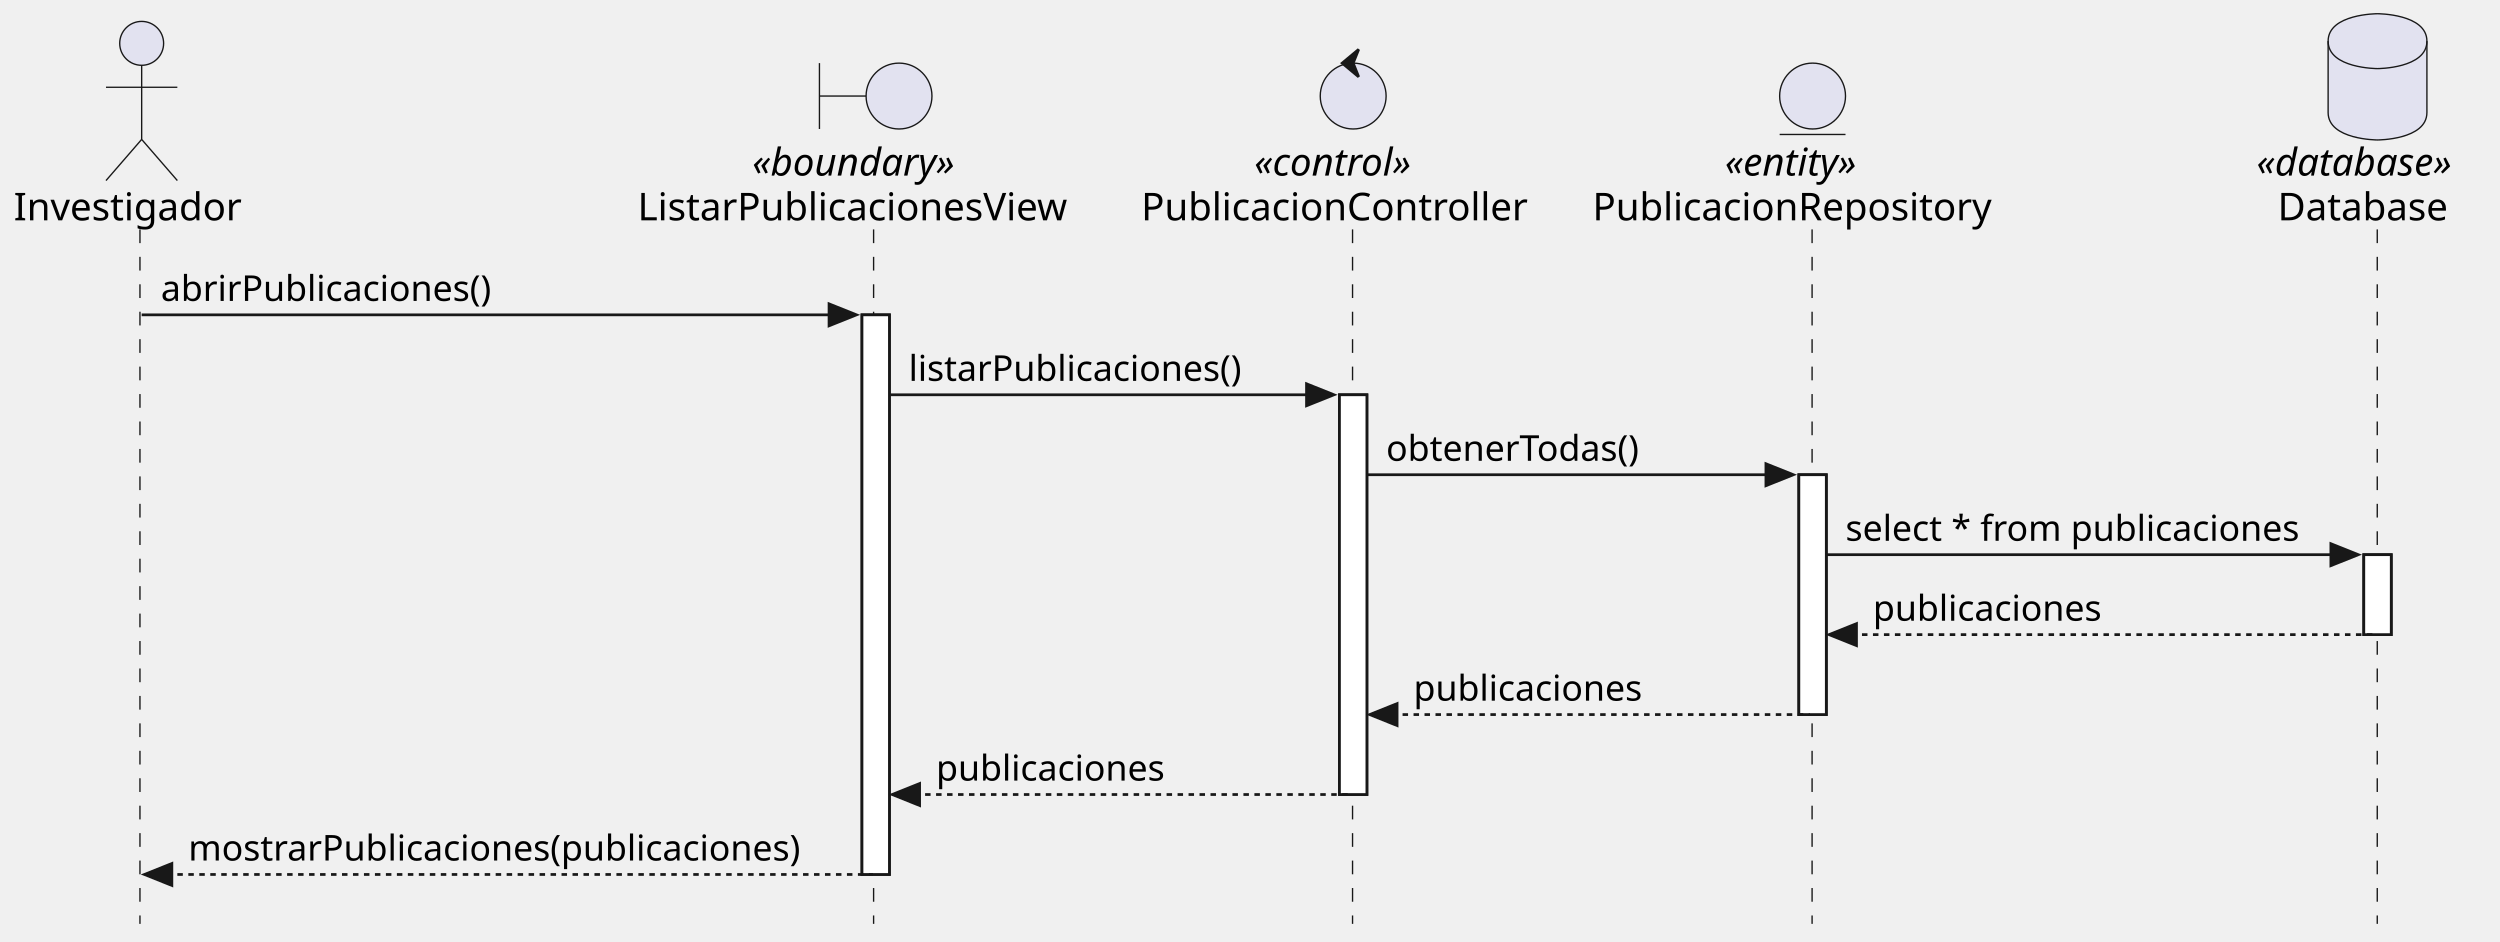
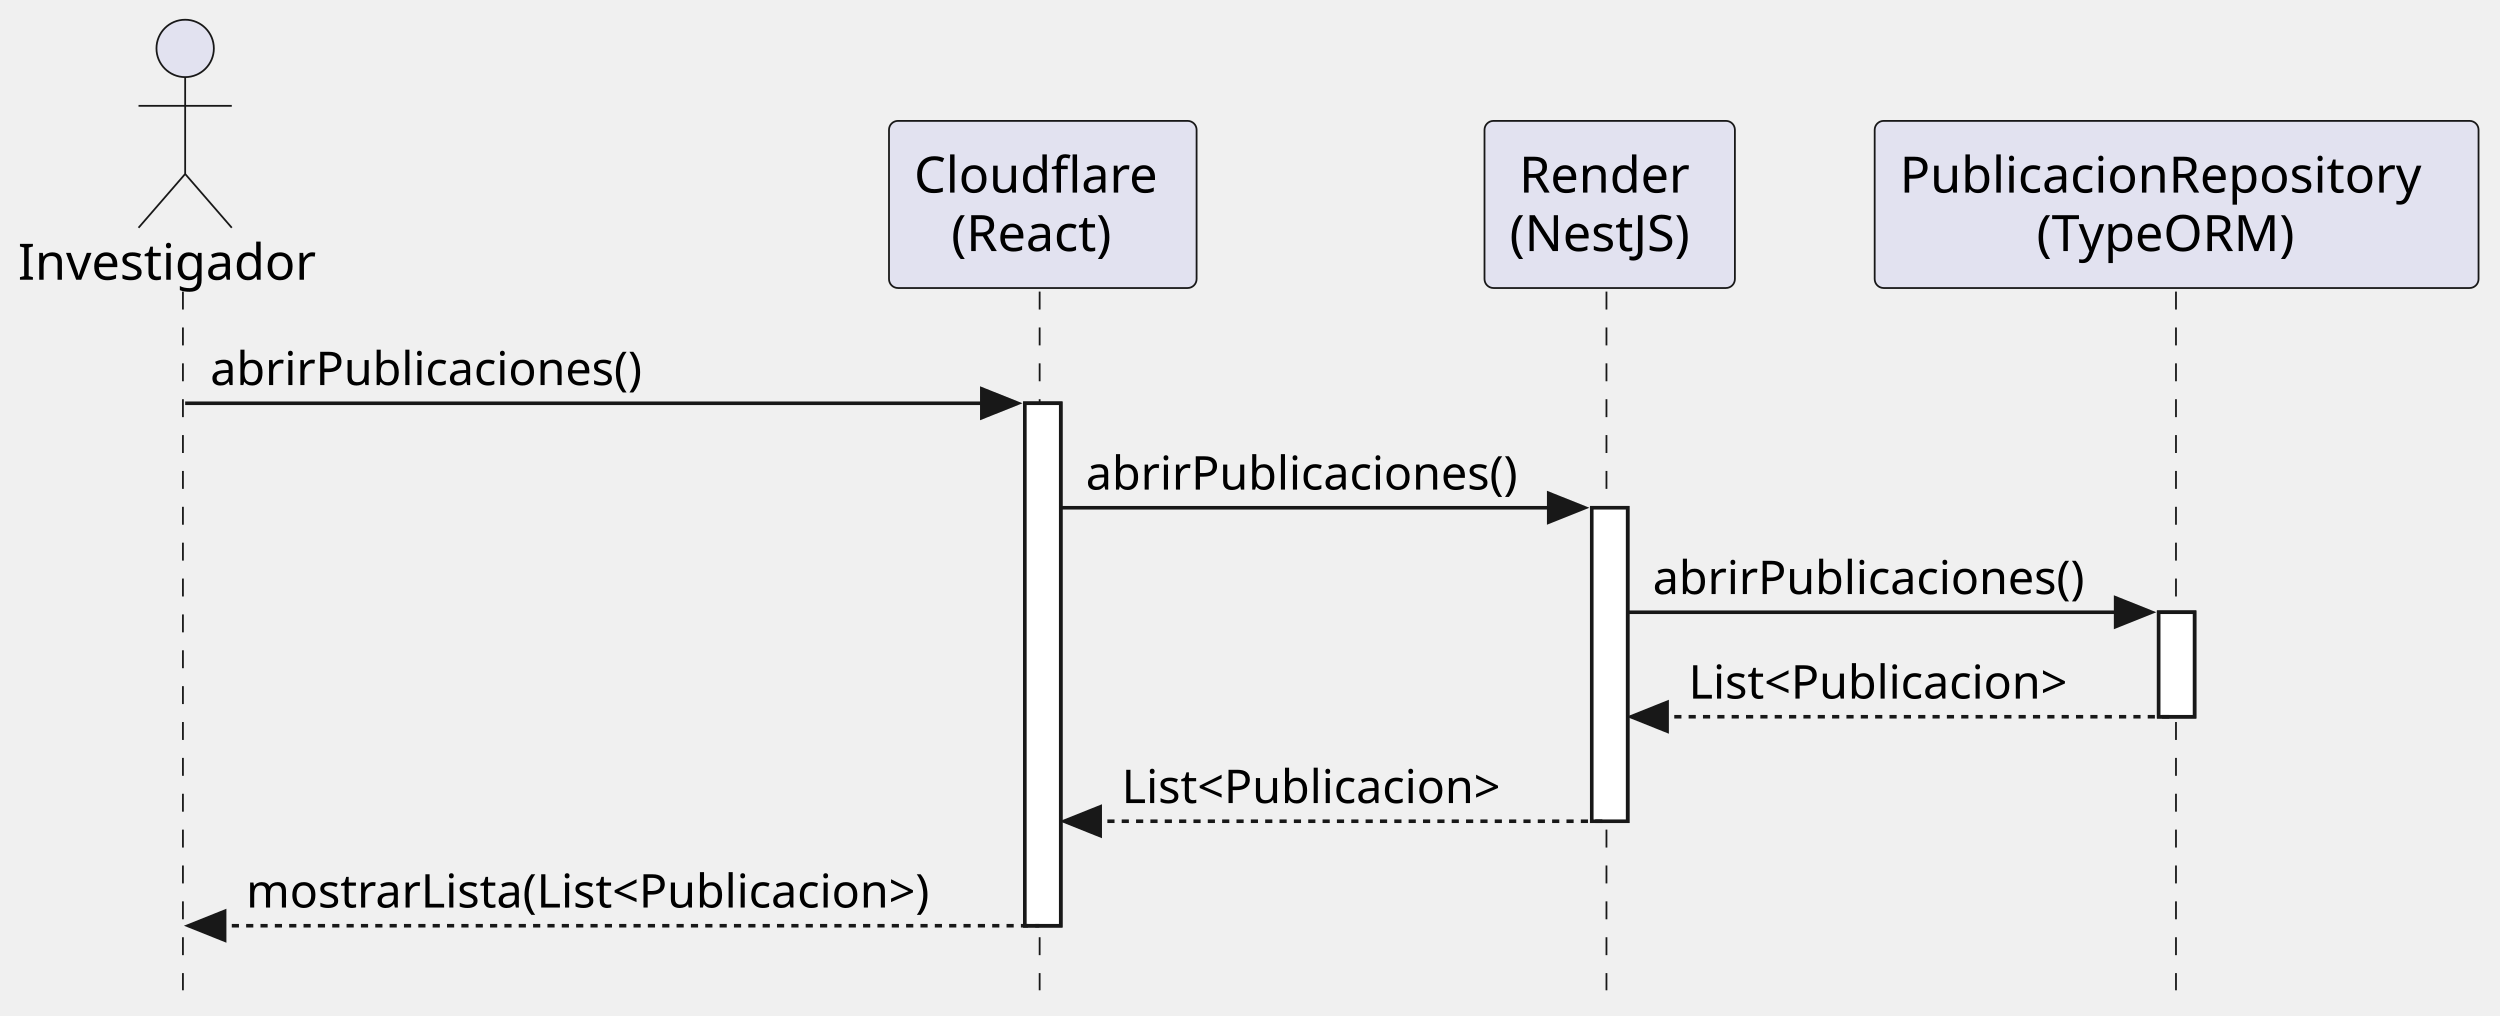
- <svg xmlns="http://www.w3.org/2000/svg" contentStyleType="text/css" data-diagram-type="SEQUENCE" height="343px" preserveAspectRatio="none" style="width:911px;height:343px;background:#FFFFFF;" version="1.1" viewBox="0 0 911 343" width="911px" zoomAndPan="magnify">
+ <svg xmlns="http://www.w3.org/2000/svg" contentStyleType="text/css" data-diagram-type="SEQUENCE" height="283px" preserveAspectRatio="none" style="width:697px;height:283px;background:#FFFFFF;" version="1.1" viewBox="0 0 697 283" width="697px" zoomAndPan="magnify">
  <defs />
  <g>
    <g>
-       <rect fill="#FFFFFF" height="203.93" style="stroke:#181818;stroke-width:1;" width="10" x="314.105" y="114.727" />
+       <rect fill="#FFFFFF" height="145.664" style="stroke:#181818;stroke-width:1;" width="10" x="285.731" y="112.43" />
    </g>
    <g>
-       <rect fill="#FFFFFF" height="145.664" style="stroke:#181818;stroke-width:1;" width="10" x="488.097" y="143.859" />
+       <rect fill="#FFFFFF" height="87.398" style="stroke:#181818;stroke-width:1;" width="10" x="443.785" y="141.562" />
    </g>
    <g>
-       <rect fill="#FFFFFF" height="87.398" style="stroke:#181818;stroke-width:1;" width="10" x="655.503" y="172.992" />
-     </g>
-     <g>
-       <rect fill="#FFFFFF" height="29.133" style="stroke:#181818;stroke-width:1;" width="10" x="861.368" y="202.125" />
+       <rect fill="#FFFFFF" height="29.133" style="stroke:#181818;stroke-width:1;" width="10" x="601.839" y="170.695" />
    </g>
    <g class="participant-lifeline" data-entity-uid="part1" data-qualified-name="Investigador" id="part1-lifeline">
      <g>
-         <rect fill="#000000" fill-opacity="0" height="253.062" width="8" x="47.623" y="83.594" />
-         <line style="stroke:#181818;stroke-width:0.5;stroke-dasharray:5,5;" x1="51" x2="51" y1="83.594" y2="336.656" />
+         <rect fill="#000000" fill-opacity="0" height="194.797" width="8" x="47.623" y="81.297" />
+         <line style="stroke:#181818;stroke-width:0.5;stroke-dasharray:5,5;" x1="51" x2="51" y1="81.297" y2="276.094" />
      </g>
    </g>
-     <g class="participant-lifeline" data-entity-uid="part2" data-qualified-name="ListarPublicacionesView" id="part2-lifeline">
+     <g class="participant-lifeline" data-entity-uid="part2" data-qualified-name="View" id="part2-lifeline">
      <g>
-         <rect fill="#000000" fill-opacity="0" height="253.062" width="8" x="315.105" y="83.594" />
-         <line style="stroke:#181818;stroke-width:0.5;stroke-dasharray:5,5;" x1="318.341" x2="318.341" y1="83.594" y2="336.656" />
+         <rect fill="#000000" fill-opacity="0" height="194.797" width="8" x="286.731" y="81.297" />
+         <line style="stroke:#181818;stroke-width:0.5;stroke-dasharray:5,5;" x1="289.853" x2="289.853" y1="81.297" y2="276.094" />
      </g>
    </g>
-     <g class="participant-lifeline" data-entity-uid="part3" data-qualified-name="PublicacionController" id="part3-lifeline">
+     <g class="participant-lifeline" data-entity-uid="part3" data-qualified-name="Controller" id="part3-lifeline">
      <g>
-         <rect fill="#000000" fill-opacity="0" height="253.062" width="8" x="489.097" y="83.594" />
-         <line style="stroke:#181818;stroke-width:0.5;stroke-dasharray:5,5;" x1="492.869" x2="492.869" y1="83.594" y2="336.656" />
+         <rect fill="#000000" fill-opacity="0" height="194.797" width="8" x="444.785" y="81.297" />
+         <line style="stroke:#181818;stroke-width:0.5;stroke-dasharray:5,5;" x1="447.881" x2="447.881" y1="81.297" y2="276.094" />
      </g>
    </g>
-     <g class="participant-lifeline" data-entity-uid="part4" data-qualified-name="PublicacionRepository" id="part4-lifeline">
+     <g class="participant-lifeline" data-entity-uid="part4" data-qualified-name="Repository" id="part4-lifeline">
      <g>
-         <rect fill="#000000" fill-opacity="0" height="253.062" width="8" x="656.503" y="83.594" />
-         <line style="stroke:#181818;stroke-width:0.5;stroke-dasharray:5,5;" x1="660.325" x2="660.325" y1="83.594" y2="336.656" />
-       </g>
-     </g>
-     <g class="participant-lifeline" data-entity-uid="part5" data-qualified-name="Database" id="part5-lifeline">
-       <g>
-         <rect fill="#000000" fill-opacity="0" height="253.062" width="8" x="862.368" y="83.594" />
-         <line style="stroke:#181818;stroke-width:0.5;stroke-dasharray:5,5;" x1="866.273" x2="866.273" y1="83.594" y2="336.656" />
+         <rect fill="#000000" fill-opacity="0" height="194.797" width="8" x="602.839" y="81.297" />
+         <line style="stroke:#181818;stroke-width:0.5;stroke-dasharray:5,5;" x1="606.662" x2="606.662" y1="81.297" y2="276.094" />
      </g>
    </g>
    <g class="participant participant-head" data-entity-uid="part1" data-qualified-name="Investigador" id="part1-head">
-       <text fill="#000000" font-family="sans-serif" font-size="14" lengthAdjust="spacing" textLength="87.247" x="5" y="80.292">Investigador</text>
-       <ellipse cx="51.623" cy="15.797" fill="#E2E2F0" rx="8" ry="8" style="stroke:#181818;stroke-width:0.5;" />
-       <path d="M51.623,23.797 L51.623,50.797 M38.623,31.797 L64.624,31.797 M51.623,50.797 L38.623,65.797 M51.623,50.797 L64.624,65.797" fill="none" style="stroke:#181818;stroke-width:0.5;" />
+       <text fill="#000000" font-family="sans-serif" font-size="14" lengthAdjust="spacing" textLength="87.247" x="5" y="77.995">Investigador</text>
+       <ellipse cx="51.623" cy="13.5" fill="#E2E2F0" rx="8" ry="8" style="stroke:#181818;stroke-width:0.5;" />
+       <path d="M51.623,21.5 L51.623,48.5 M38.623,29.5 L64.624,29.5 M51.623,48.5 L38.623,63.5 M51.623,48.5 L64.624,63.5" fill="none" style="stroke:#181818;stroke-width:0.5;" />
    </g>
-     <g class="participant participant-head" data-entity-uid="part2" data-qualified-name="ListarPublicacionesView" id="part2-head">
-       <text fill="#000000" font-family="sans-serif" font-size="14" font-style="italic" lengthAdjust="spacing" textLength="83.986" x="274.112" y="63.995">«boundary»</text>
-       <text fill="#000000" font-family="sans-serif" font-size="14" lengthAdjust="spacing" textLength="167.528" x="232.341" y="80.292">ListarPublicacionesView</text>
-       <path d="M298.605,23 L298.605,47 M298.605,35 L315.605,35" fill="none" style="stroke:#181818;stroke-width:0.5;" />
-       <ellipse cx="327.605" cy="35" fill="#E2E2F0" rx="12" ry="12" style="stroke:#181818;stroke-width:0.5;" />
+     <g class="participant participant-head" data-entity-uid="part2" data-qualified-name="View" id="part2-head">
+       <rect fill="#E2E2F0" height="46.594" rx="2.5" ry="2.5" style="stroke:#181818;stroke-width:0.5;" width="85.757" x="247.852" y="33.703" />
+       <text fill="#000000" font-family="sans-serif" font-size="14" lengthAdjust="spacing" textLength="71.757" x="254.852" y="53.698">Cloudflare</text>
+       <text fill="#000000" font-family="sans-serif" font-size="14" lengthAdjust="spacing" textLength="51.03" x="265.216" y="69.995">(React)</text>
    </g>
-     <g class="participant participant-head" data-entity-uid="part3" data-qualified-name="PublicacionController" id="part3-head">
-       <text fill="#000000" font-family="sans-serif" font-size="14" font-style="italic" lengthAdjust="spacing" textLength="66.117" x="457.039" y="63.995">«control»</text>
-       <text fill="#000000" font-family="sans-serif" font-size="14" lengthAdjust="spacing" textLength="148.456" x="415.869" y="80.292">PublicacionController</text>
-       <ellipse cx="493.097" cy="35" fill="#E2E2F0" rx="12" ry="12" style="stroke:#181818;stroke-width:0.5;" />
-       <polygon fill="#181818" points="489.097,23,495.097,18,493.097,23,495.097,28,489.097,23" style="stroke:#181818;stroke-width:1;" />
+     <g class="participant participant-head" data-entity-uid="part3" data-qualified-name="Controller" id="part3-head">
+       <rect fill="#E2E2F0" height="46.594" rx="2.5" ry="2.5" style="stroke:#181818;stroke-width:0.5;" width="69.809" x="413.881" y="33.703" />
+       <text fill="#000000" font-family="sans-serif" font-size="14" lengthAdjust="spacing" textLength="50.47" x="423.55" y="53.698">Render</text>
+       <text fill="#000000" font-family="sans-serif" font-size="14" lengthAdjust="spacing" textLength="55.809" x="420.881" y="69.995">(NestJS)</text>
    </g>
-     <g class="participant participant-head" data-entity-uid="part4" data-qualified-name="PublicacionRepository" id="part4-head">
-       <text fill="#000000" font-family="sans-serif" font-size="14" font-style="italic" lengthAdjust="spacing" textLength="57.921" x="628.543" y="63.995">«entity»</text>
-       <text fill="#000000" font-family="sans-serif" font-size="14" lengthAdjust="spacing" textLength="154.356" x="580.325" y="80.292">PublicacionRepository</text>
-       <ellipse cx="660.503" cy="35" fill="#E2E2F0" rx="12" ry="12" style="stroke:#181818;stroke-width:0.5;" />
-       <line style="stroke:#181818;stroke-width:0.5;" x1="648.503" x2="672.503" y1="49" y2="49" />
-     </g>
-     <g class="participant participant-head" data-entity-uid="part5" data-qualified-name="Database" id="part5-head">
-       <text fill="#000000" font-family="sans-serif" font-size="14" font-style="italic" lengthAdjust="spacing" textLength="82.189" x="822.273" y="63.995">«database»</text>
-       <text fill="#000000" font-family="sans-serif" font-size="14" lengthAdjust="spacing" textLength="66.801" x="829.967" y="80.292">Database</text>
-       <path d="M848.368,15 C848.368,5 866.368,5 866.368,5 C866.368,5 884.368,5 884.368,15 L884.368,41 C884.368,51 866.368,51 866.368,51 C866.368,51 848.368,51 848.368,41 L848.368,15" fill="#E2E2F0" style="stroke:#181818;stroke-width:0.5;" />
-       <path d="M848.368,15 C848.368,25 866.368,25 866.368,25 C866.368,25 884.368,25 884.368,15" fill="none" style="stroke:#181818;stroke-width:0.5;" />
+     <g class="participant participant-head" data-entity-uid="part4" data-qualified-name="Repository" id="part4-head">
+       <rect fill="#E2E2F0" height="46.594" rx="2.5" ry="2.5" style="stroke:#181818;stroke-width:0.5;" width="168.356" x="522.662" y="33.703" />
+       <text fill="#000000" font-family="sans-serif" font-size="14" lengthAdjust="spacing" textLength="154.356" x="529.662" y="53.698">PublicacionRepository</text>
+       <text fill="#000000" font-family="sans-serif" font-size="14" lengthAdjust="spacing" textLength="78.087" x="567.796" y="69.995">(TypeORM)</text>
    </g>
    <g>
-       <rect fill="#FFFFFF" height="203.93" style="stroke:#181818;stroke-width:1;" width="10" x="314.105" y="114.727" />
+       <rect fill="#FFFFFF" height="145.664" style="stroke:#181818;stroke-width:1;" width="10" x="285.731" y="112.43" />
    </g>
    <g>
-       <rect fill="#FFFFFF" height="145.664" style="stroke:#181818;stroke-width:1;" width="10" x="488.097" y="143.859" />
+       <rect fill="#FFFFFF" height="87.398" style="stroke:#181818;stroke-width:1;" width="10" x="443.785" y="141.562" />
    </g>
    <g>
-       <rect fill="#FFFFFF" height="87.398" style="stroke:#181818;stroke-width:1;" width="10" x="655.503" y="172.992" />
-     </g>
-     <g>
-       <rect fill="#FFFFFF" height="29.133" style="stroke:#181818;stroke-width:1;" width="10" x="861.368" y="202.125" />
+       <rect fill="#FFFFFF" height="29.133" style="stroke:#181818;stroke-width:1;" width="10" x="601.839" y="170.695" />
    </g>
    <g class="message" data-entity-1="part1" data-entity-2="part2" id="msg1">
-       <polygon fill="#181818" points="302.105,110.727,312.105,114.727,302.105,118.727" style="stroke:#181818;stroke-width:1;" />
-       <line style="stroke:#181818;stroke-width:1;" x1="51.623" x2="308.105" y1="114.727" y2="114.727" />
-       <text fill="#000000" font-family="sans-serif" font-size="13" lengthAdjust="spacing" textLength="129.054" x="58.623" y="109.661">abrirPublicaciones()</text>
+       <polygon fill="#181818" points="273.731,108.43,283.731,112.43,273.731,116.43" style="stroke:#181818;stroke-width:1;" />
+       <line style="stroke:#181818;stroke-width:1;" x1="51.623" x2="279.731" y1="112.43" y2="112.43" />
+       <text fill="#000000" font-family="sans-serif" font-size="13" lengthAdjust="spacing" textLength="129.054" x="58.623" y="107.364">abrirPublicaciones()</text>
    </g>
    <g class="message" data-entity-1="part2" data-entity-2="part3" id="msg2">
-       <polygon fill="#181818" points="476.097,139.859,486.097,143.859,476.097,147.859" style="stroke:#181818;stroke-width:1;" />
-       <line style="stroke:#181818;stroke-width:1;" x1="324.105" x2="482.097" y1="143.859" y2="143.859" />
-       <text fill="#000000" font-family="sans-serif" font-size="13" lengthAdjust="spacing" textLength="130.94" x="331.105" y="138.793">listarPublicaciones()</text>
+       <polygon fill="#181818" points="431.785,137.562,441.785,141.562,431.785,145.562" style="stroke:#181818;stroke-width:1;" />
+       <line style="stroke:#181818;stroke-width:1;" x1="295.731" x2="437.785" y1="141.562" y2="141.562" />
+       <text fill="#000000" font-family="sans-serif" font-size="13" lengthAdjust="spacing" textLength="129.054" x="302.731" y="136.497">abrirPublicaciones()</text>
    </g>
    <g class="message" data-entity-1="part3" data-entity-2="part4" id="msg3">
-       <polygon fill="#181818" points="643.503,168.992,653.503,172.992,643.503,176.992" style="stroke:#181818;stroke-width:1;" />
-       <line style="stroke:#181818;stroke-width:1;" x1="498.097" x2="649.503" y1="172.992" y2="172.992" />
-       <text fill="#000000" font-family="sans-serif" font-size="13" lengthAdjust="spacing" textLength="99.912" x="505.097" y="167.926">obtenerTodas()</text>
+       <polygon fill="#181818" points="589.839,166.695,599.839,170.695,589.839,174.695" style="stroke:#181818;stroke-width:1;" />
+       <line style="stroke:#181818;stroke-width:1;" x1="453.785" x2="595.839" y1="170.695" y2="170.695" />
+       <text fill="#000000" font-family="sans-serif" font-size="13" lengthAdjust="spacing" textLength="129.054" x="460.785" y="165.629">abrirPublicaciones()</text>
    </g>
-     <g class="message" data-entity-1="part4" data-entity-2="part5" id="msg4">
-       <polygon fill="#181818" points="849.368,198.125,859.368,202.125,849.368,206.125" style="stroke:#181818;stroke-width:1;" />
-       <line style="stroke:#181818;stroke-width:1;" x1="665.503" x2="855.368" y1="202.125" y2="202.125" />
-       <text fill="#000000" font-family="sans-serif" font-size="13" lengthAdjust="spacing" textLength="176.865" x="672.503" y="197.059">select * from publicaciones</text>
+     <g class="message" data-entity-1="part4" data-entity-2="part3" id="msg4">
+       <polygon fill="#181818" points="464.785,195.828,454.785,199.828,464.785,203.828" style="stroke:#181818;stroke-width:1;" />
+       <line style="stroke:#181818;stroke-width:1;stroke-dasharray:2,2;" x1="458.785" x2="605.839" y1="199.828" y2="199.828" />
+       <text fill="#000000" font-family="sans-serif" font-size="13" lengthAdjust="spacing" textLength="118.13" x="470.785" y="194.762">List&lt;Publicacion&gt;</text>
    </g>
-     <g class="message" data-entity-1="part5" data-entity-2="part4" id="msg5">
-       <polygon fill="#181818" points="676.503,227.258,666.503,231.258,676.503,235.258" style="stroke:#181818;stroke-width:1;" />
-       <line style="stroke:#181818;stroke-width:1;stroke-dasharray:2,2;" x1="670.503" x2="865.368" y1="231.258" y2="231.258" />
-       <text fill="#000000" font-family="sans-serif" font-size="13" lengthAdjust="spacing" textLength="88.804" x="682.503" y="226.192">publicaciones</text>
+     <g class="message" data-entity-1="part3" data-entity-2="part2" id="msg5">
+       <polygon fill="#181818" points="306.731,224.961,296.731,228.961,306.731,232.961" style="stroke:#181818;stroke-width:1;" />
+       <line style="stroke:#181818;stroke-width:1;stroke-dasharray:2,2;" x1="300.731" x2="447.785" y1="228.961" y2="228.961" />
+       <text fill="#000000" font-family="sans-serif" font-size="13" lengthAdjust="spacing" textLength="118.13" x="312.731" y="223.895">List&lt;Publicacion&gt;</text>
    </g>
-     <g class="message" data-entity-1="part4" data-entity-2="part3" id="msg6">
-       <polygon fill="#181818" points="509.097,256.391,499.097,260.391,509.097,264.391" style="stroke:#181818;stroke-width:1;" />
-       <line style="stroke:#181818;stroke-width:1;stroke-dasharray:2,2;" x1="503.097" x2="659.503" y1="260.391" y2="260.391" />
-       <text fill="#000000" font-family="sans-serif" font-size="13" lengthAdjust="spacing" textLength="88.804" x="515.097" y="255.325">publicaciones</text>
-     </g>
-     <g class="message" data-entity-1="part3" data-entity-2="part2" id="msg7">
-       <polygon fill="#181818" points="335.105,285.523,325.105,289.523,335.105,293.523" style="stroke:#181818;stroke-width:1;" />
-       <line style="stroke:#181818;stroke-width:1;stroke-dasharray:2,2;" x1="329.105" x2="492.097" y1="289.523" y2="289.523" />
-       <text fill="#000000" font-family="sans-serif" font-size="13" lengthAdjust="spacing" textLength="88.804" x="341.105" y="284.457">publicaciones</text>
-     </g>
-     <g class="message" data-entity-1="part2" data-entity-2="part1" id="msg8">
-       <polygon fill="#181818" points="62.623,314.656,52.623,318.656,62.623,322.656" style="stroke:#181818;stroke-width:1;" />
-       <line style="stroke:#181818;stroke-width:1;stroke-dasharray:2,2;" x1="56.623" x2="318.105" y1="318.656" y2="318.656" />
-       <text fill="#000000" font-family="sans-serif" font-size="13" lengthAdjust="spacing" textLength="238.481" x="68.624" y="313.59">mostrarPublicaciones(publicaciones)</text>
+     <g class="message" data-entity-1="part2" data-entity-2="part1" id="msg6">
+       <polygon fill="#181818" points="62.623,254.094,52.623,258.094,62.623,262.094" style="stroke:#181818;stroke-width:1;" />
+       <line style="stroke:#181818;stroke-width:1;stroke-dasharray:2,2;" x1="56.623" x2="289.731" y1="258.094" y2="258.094" />
+       <text fill="#000000" font-family="sans-serif" font-size="13" lengthAdjust="spacing" textLength="210.107" x="68.624" y="253.028">mostrarLista(List&lt;Publicacion&gt;)</text>
    </g>
  </g>
</svg>
